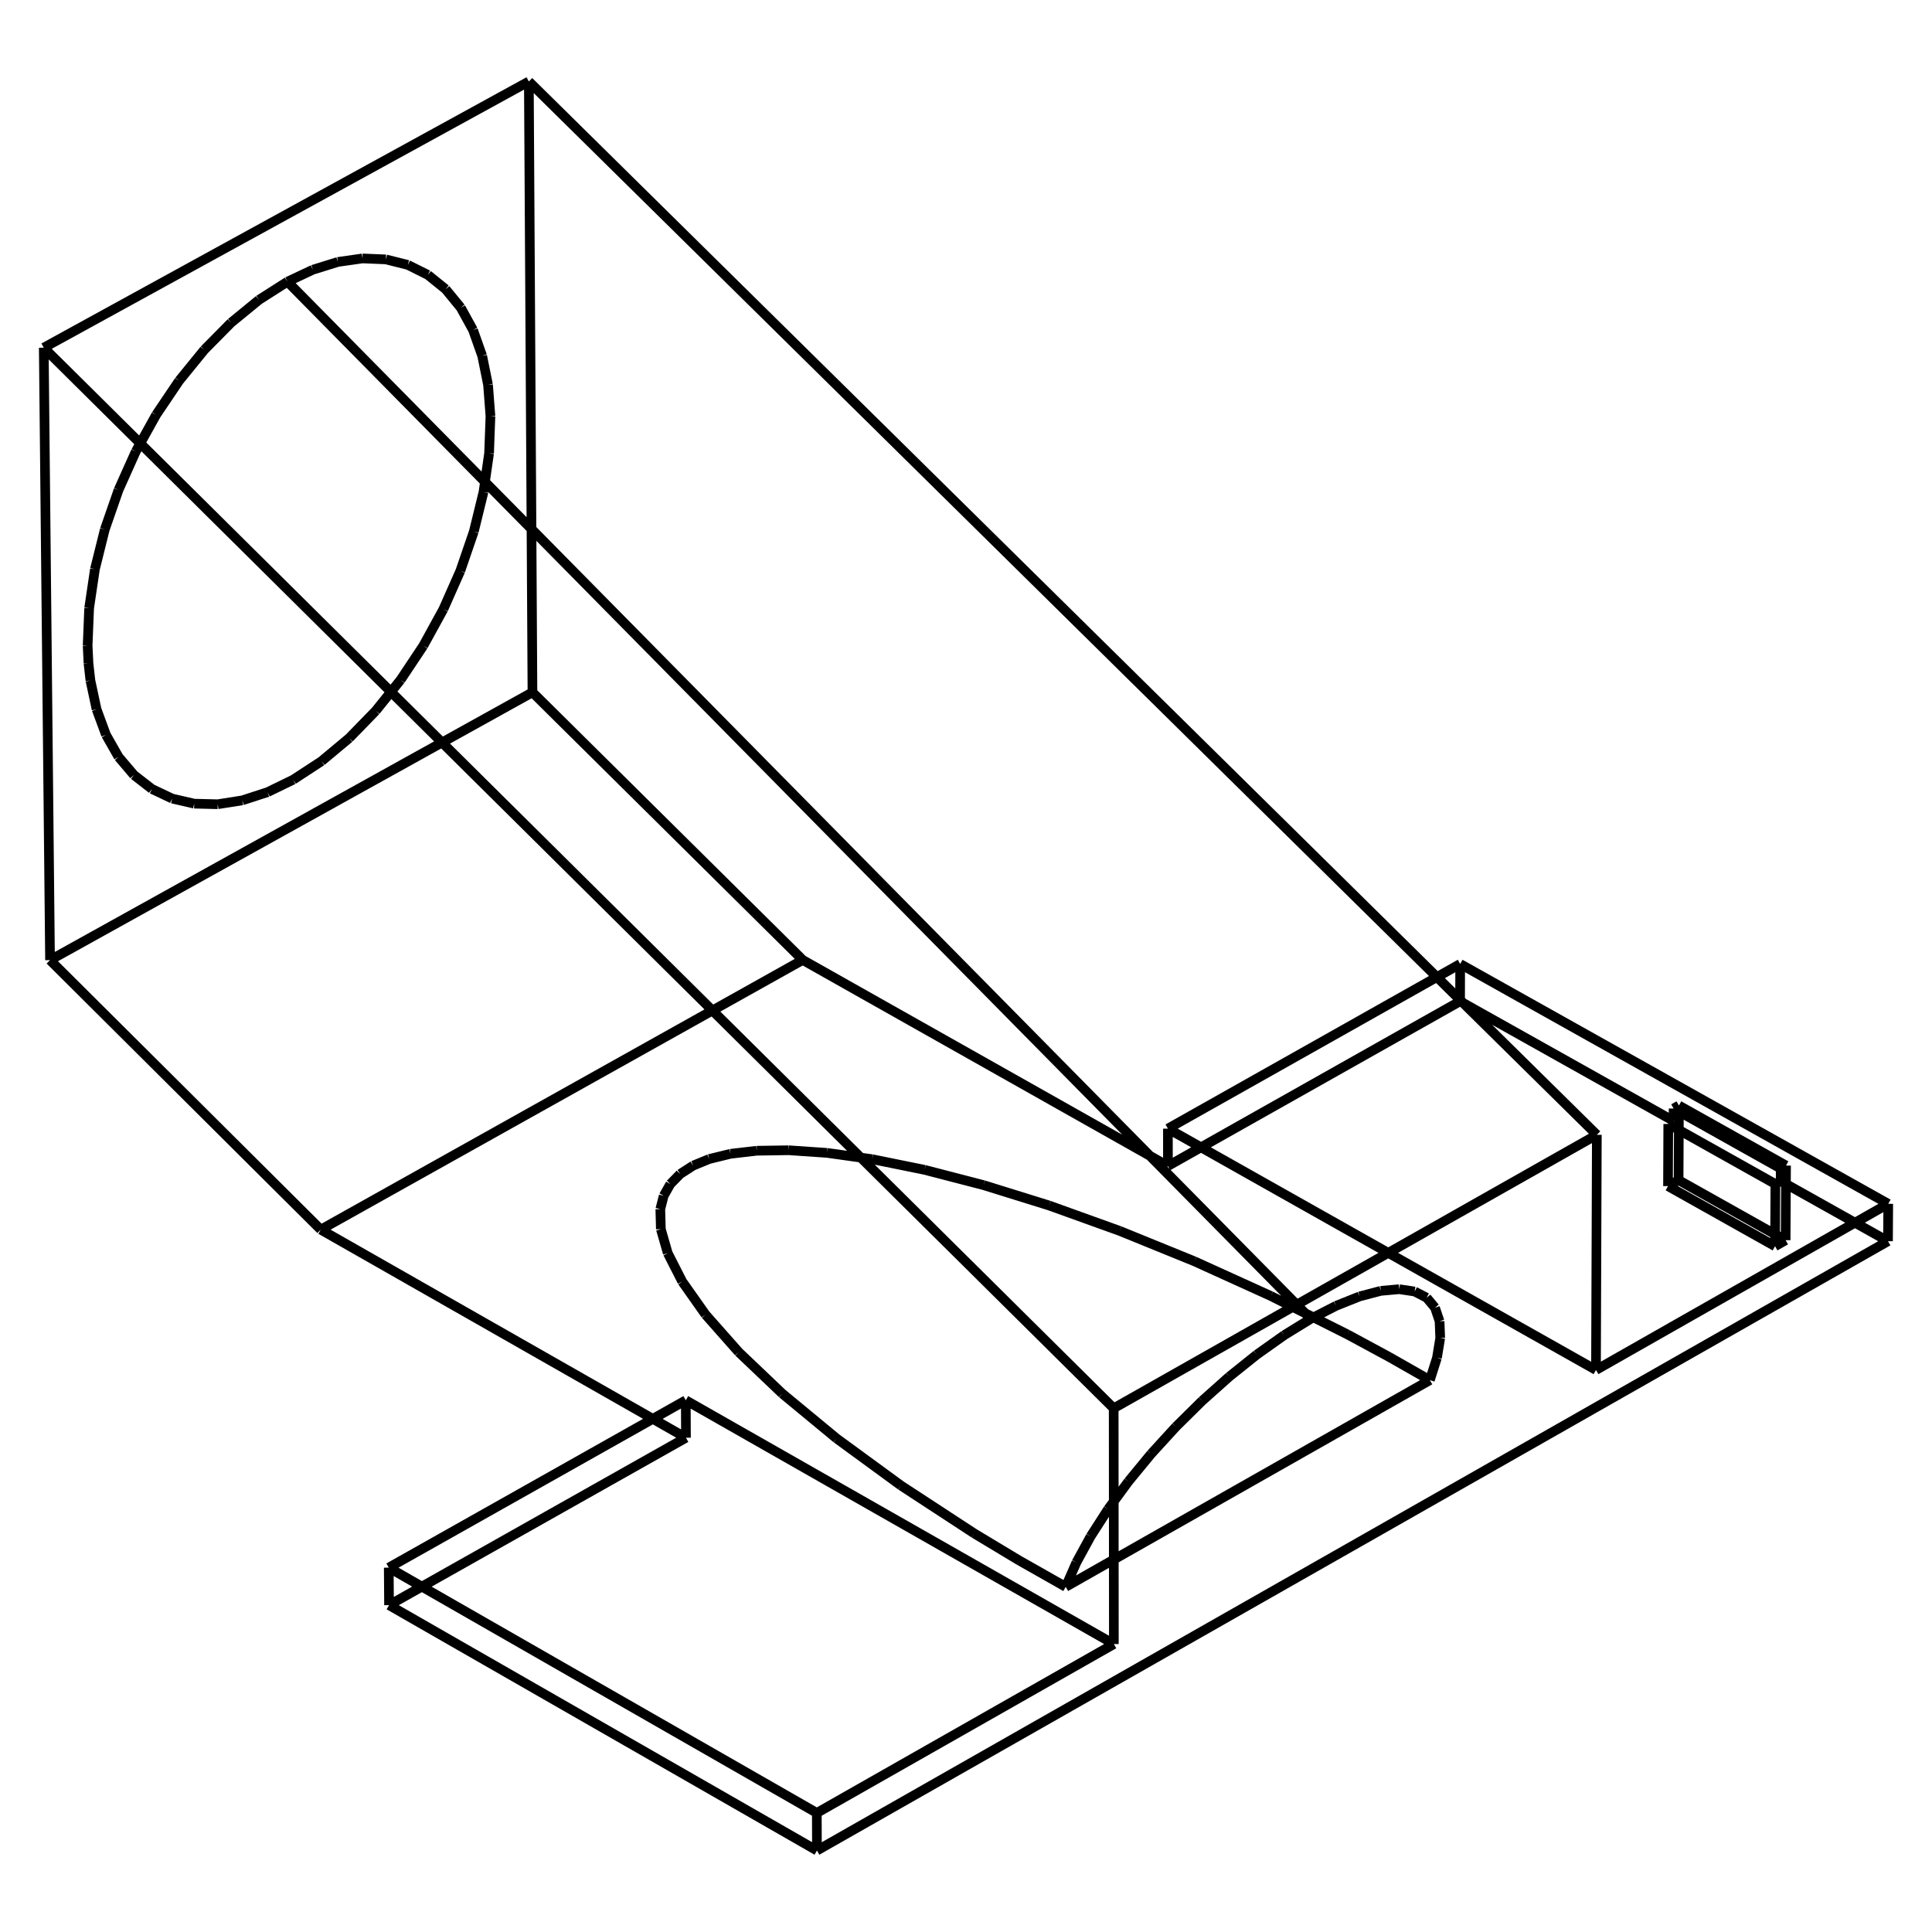
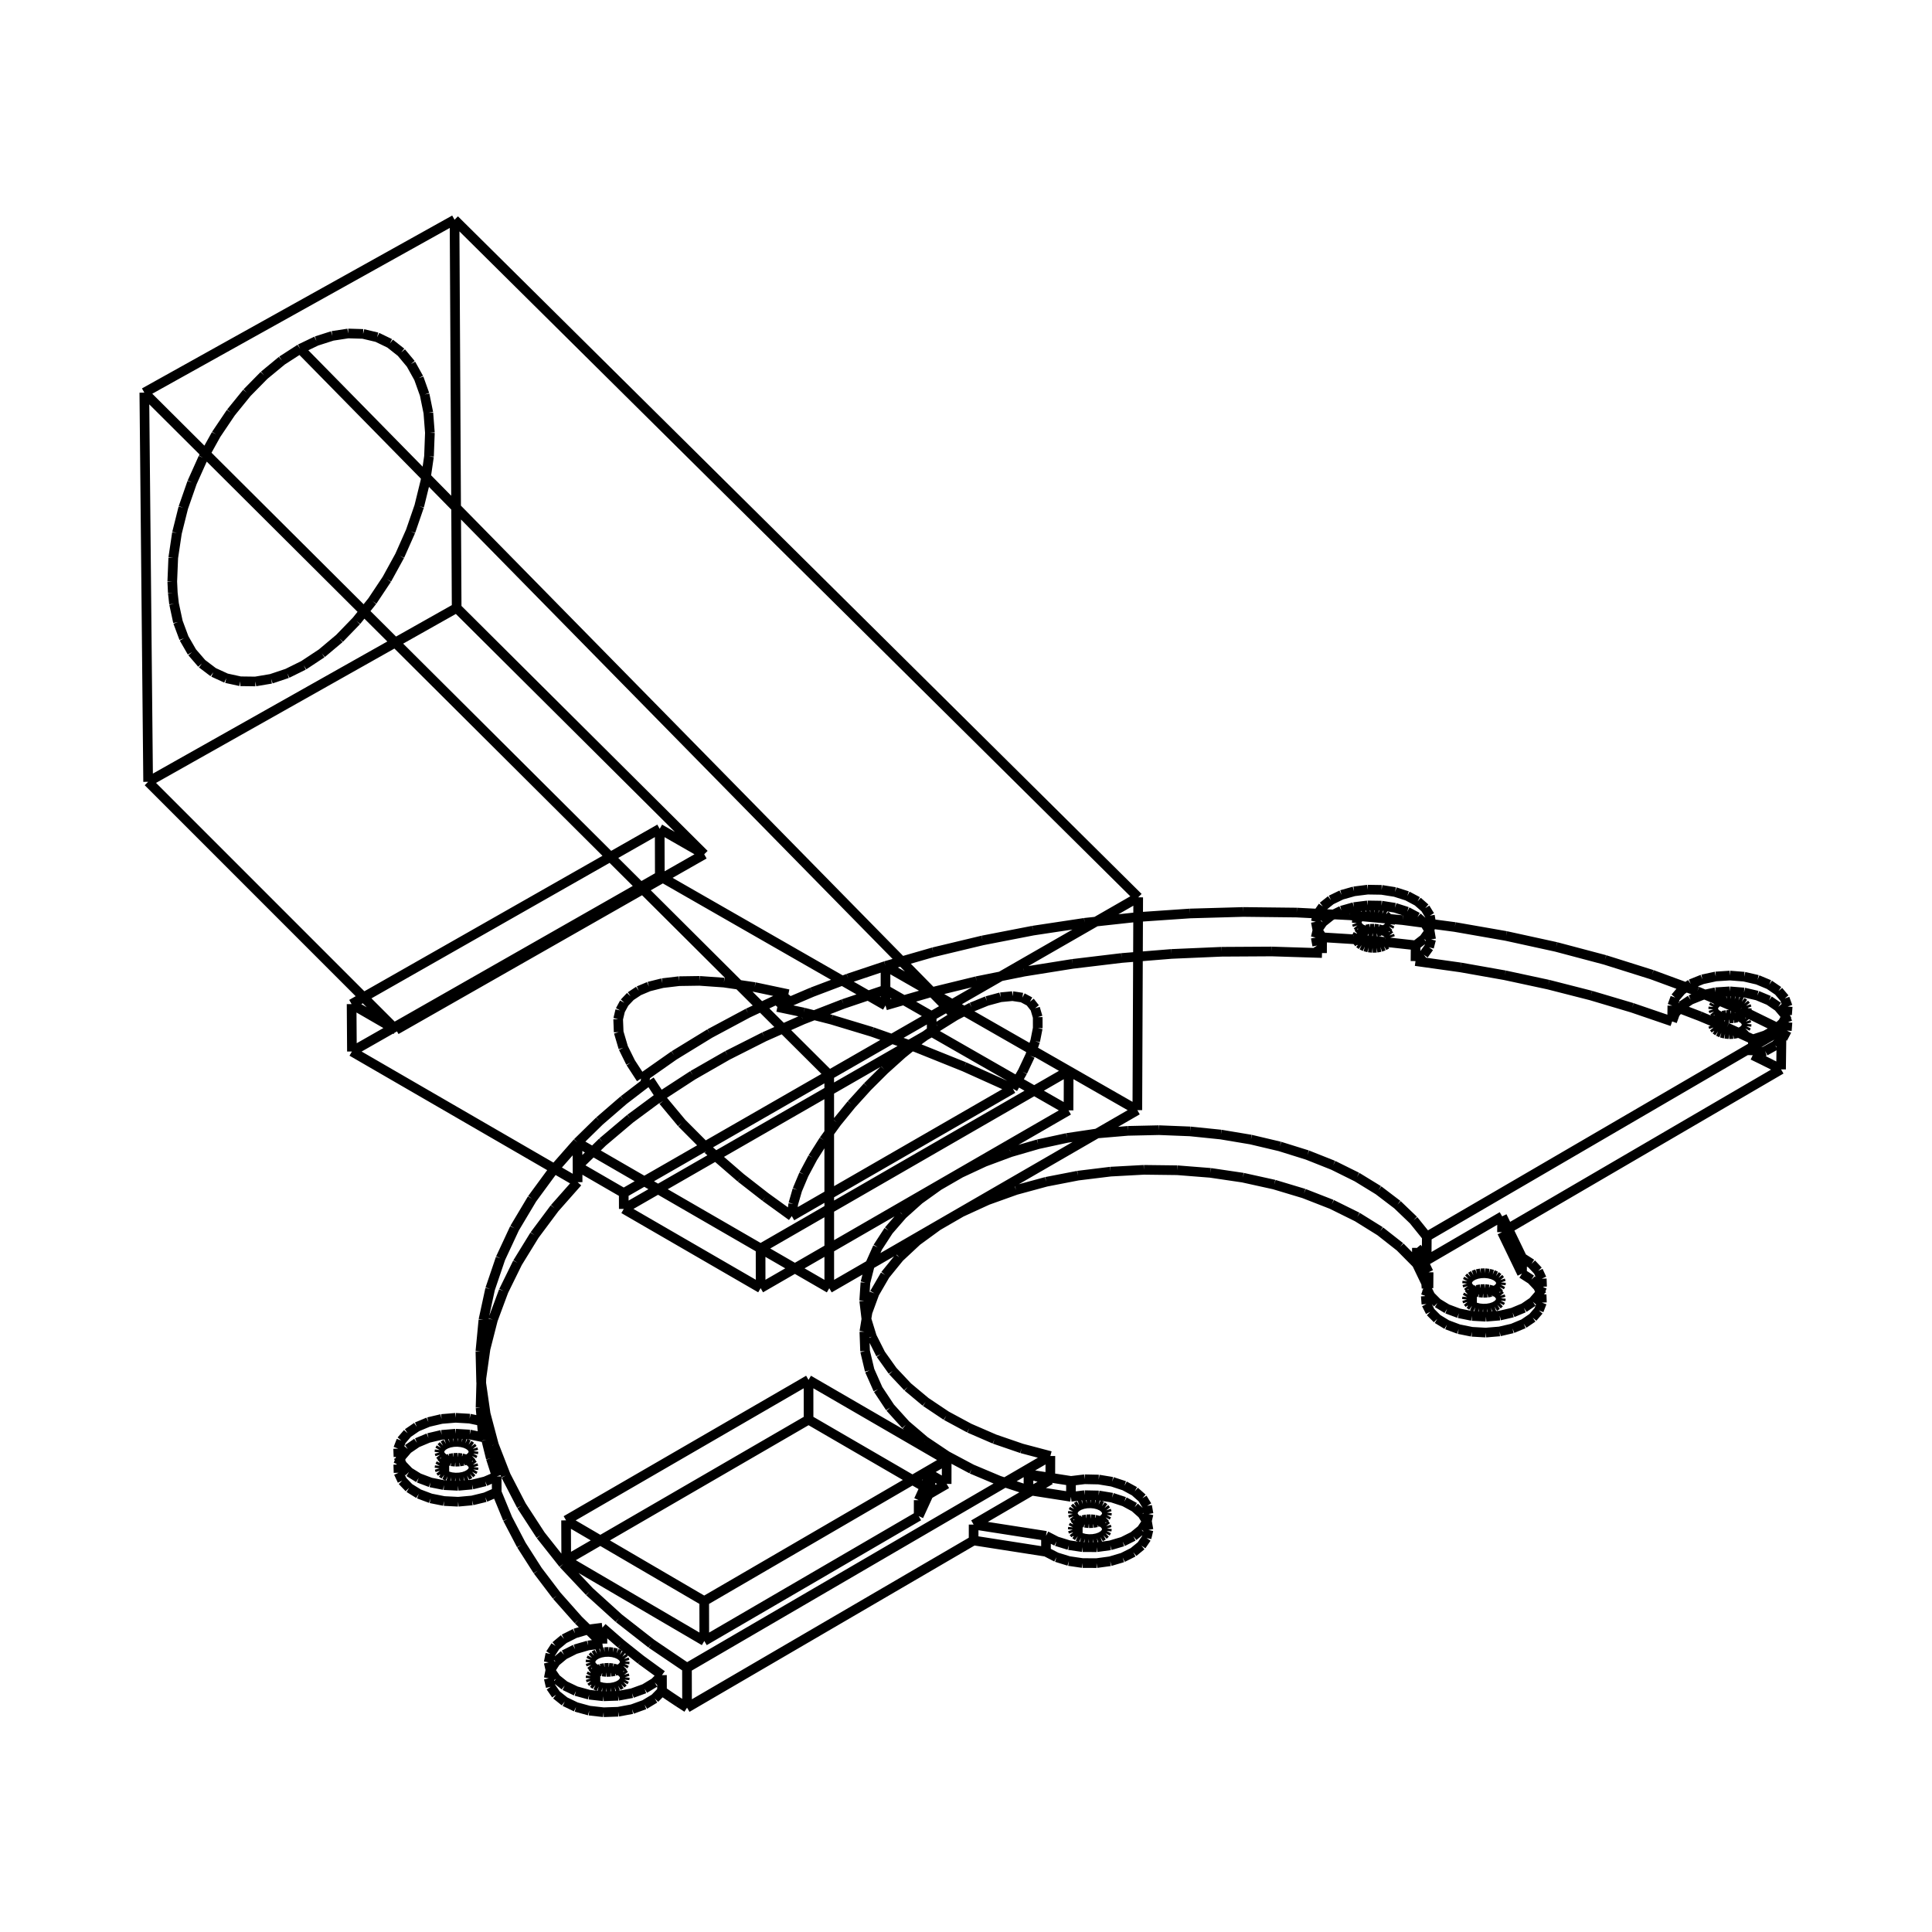
<svg xmlns="http://www.w3.org/2000/svg" viewBox="0 0 800 800">
-   <path d="M695.069,488.661 L690.686,491.146 M690.686,491.146 L690.795,465.407 M690.795,465.407 L692.988,464.165 M692.988,464.165 L693.01,459.014 M695.203,457.772 L693.01,459.014 M695.069,488.661 L695.203,457.772 M690.686,491.146 L735.009,516.029 M735.009,516.029 L739.392,513.539 M739.392,513.539 L695.069,488.661 M735.009,516.029 L735.143,490.275 M735.143,490.275 L690.795,465.407 M781.782,513.952 L338.281,766.263 M161.091,664.658 L338.281,766.263 M284.044,595.333 L161.091,664.658 M132.832,509.162 L284.044,595.333 M132.832,509.162 L332.394,397.499 M483.613,482.809 L332.394,397.499 M604.589,414.599 L483.613,482.809 M692.988,464.165 L604.589,414.599 M737.336,489.031 L735.143,490.275 M781.782,513.952 L737.336,489.031 M592.078,571.484 L575.21,561.88 M575.21,561.88 L557.95,552.553 M557.95,552.553 L526.217,536.636 M526.217,536.636 L494.535,522.259 M494.535,522.259 L463.685,509.703 M463.685,509.703 L434.412,499.17 M434.412,499.17 L407.317,490.745 M407.317,490.745 L382.828,484.398 M382.828,484.398 L361.189,480.009 M361.189,480.009 L342.47,477.385 M342.47,477.385 L326.591,476.295 M326.591,476.295 L313.353,476.495 M313.353,476.495 L302.479,477.765 M302.479,477.765 L293.658,479.928 M293.658,479.928 L287.016,482.66 M287.016,482.66 L281.644,486.122 M281.644,486.122 L277.572,490.292 M277.572,490.292 L274.826,495.148 M274.826,495.148 L273.421,500.663 M273.421,500.663 L273.65,508.984 M273.65,508.984 L276.511,518.922 M276.511,518.922 L282.509,530.685 M282.509,530.685 L292.153,544.346 M292.153,544.346 L305.873,559.865 M305.873,559.865 L323.946,577.071 M323.946,577.071 L346.424,595.647 M346.424,595.647 L373.08,615.132 M373.08,615.132 L403.385,634.946 M403.385,634.946 L422.011,646.149 M422.011,646.149 L441.291,657.075 M441.291,657.075 L592.078,571.484 M737.363,483.877 L737.336,489.031 M737.363,483.877 L693.01,459.014 M604.589,414.599 L604.626,399.16 M781.878,498.478 L604.626,399.16 M781.782,513.952 L781.878,498.478 M739.556,482.632 L695.203,457.772 M737.363,483.877 L739.556,482.632 M739.392,513.539 L739.556,482.632 M660.866,567.275 L781.878,498.478 M660.866,567.275 L661.217,469.901 M461.157,583.145 L661.217,469.901 M461.228,680.772 L461.157,583.145 M338.228,750.699 L461.228,680.772 M338.281,766.263 L338.228,750.699 M161.091,664.658 L160.978,649.13 M160.978,649.13 L338.228,750.699 M283.973,579.829 L160.978,649.13 M283.973,579.829 L284.044,595.333 M283.973,579.829 L461.228,680.772 M18.122,143.974 L461.157,583.145 M20.718,397.57 L18.122,143.974 M20.718,397.57 L132.832,509.162 M220.479,286.665 L20.718,397.57 M332.394,397.499 L220.479,286.665 M660.866,567.275 L483.609,467.346 M483.613,482.809 L483.609,467.346 M220.479,286.665 L218.985,33.737 M661.217,469.901 L218.985,33.737 M604.626,399.16 L483.609,467.346 M542.746,546.104 L526.346,529.481 M526.346,529.481 L509.954,512.866 M509.954,512.866 L493.57,496.26 M493.57,496.26 L477.194,479.663 M477.194,479.663 L460.827,463.073 M460.827,463.073 L444.468,446.493 M444.468,446.493 L428.118,429.92 M428.118,429.92 L411.775,413.356 M411.775,413.356 L395.441,396.801 M395.441,396.801 L379.116,380.254 M379.116,380.254 L362.799,363.715 M362.799,363.715 L346.49,347.185 M346.49,347.185 L330.189,330.663 M330.189,330.663 L313.896,314.149 M313.896,314.149 L297.612,297.644 M297.612,297.644 L281.336,281.148 M281.336,281.148 L265.069,264.659 M265.069,264.659 L248.809,248.179 M248.809,248.179 L232.558,231.708 M232.558,231.708 L216.315,215.245 M216.315,215.245 L200.081,198.79 M200.081,198.79 L183.854,182.343 M183.854,182.343 L167.636,165.905 M167.636,165.905 L151.426,149.475 M151.426,149.475 L135.225,133.054 M135.225,133.054 L119.031,116.64 M119.031,116.64 L107.236,124.166 M107.236,124.166 L95.688,133.622 M95.688,133.622 L84.594,144.851 M84.594,144.851 L74.179,157.644 M74.179,157.644 L64.655,171.765 M64.655,171.765 L56.228,186.944 M56.228,186.944 L49.086,202.879 M49.086,202.879 L43.398,219.24 M43.398,219.24 L39.306,235.675 M39.306,235.675 L36.914,251.819 M36.914,251.819 L36.287,267.307 M36.287,267.307 L36.643,274.695 M36.643,274.695 L37.443,281.788 M37.443,281.788 L39.986,293.689 M39.986,293.689 L43.898,304.296 M43.898,304.296 L49.098,313.427 M49.098,313.427 L55.481,320.936 M55.481,320.936 L62.924,326.709 M62.924,326.709 L71.284,330.67 M71.284,330.67 L80.413,332.777 M80.413,332.777 L90.151,333.019 M90.151,333.019 L100.337,331.413 M100.337,331.413 L110.81,328.002 M110.81,328.002 L121.409,322.849 M121.409,322.849 L133.136,315.186 M133.136,315.186 L144.6,305.621 M144.6,305.621 L155.587,294.328 M155.587,294.328 L165.885,281.508 M165.885,281.508 L175.285,267.395 M175.285,267.395 L183.591,252.255 M183.591,252.255 L190.617,236.383 M190.617,236.383 L196.2,220.104 M196.2,220.104 L200.201,203.762 M200.201,203.762 L202.517,187.715 M202.517,187.715 L203.084,172.321 M203.084,172.321 L202.082,159.312 M202.082,159.312 L199.663,147.352 M199.663,147.352 L195.876,136.653 M195.876,136.653 L190.795,127.402 M190.795,127.402 L184.519,119.751 M184.519,119.751 L177.169,113.82 M177.169,113.82 L168.881,109.691 M168.881,109.691 L159.803,107.415 M159.803,107.415 L150.092,107.009 M150.092,107.009 L139.909,108.463 M139.909,108.463 L129.55,111.687 M129.55,111.687 L119.031,116.64 M542.746,546.104 L553.228,540.714 M553.228,540.714 L562.96,536.825 M562.96,536.825 L571.745,534.517 M571.745,534.517 L579.403,533.834 M579.403,533.834 L585.781,534.789 M585.781,534.789 L590.75,537.36 M590.75,537.36 L594.209,541.492 M594.209,541.492 L596.092,547.1 M596.092,547.1 L596.361,554.067 M596.361,554.067 L595.013,562.251 M595.013,562.251 L592.078,571.484 M441.291,657.075 L445.723,646.963 M445.723,646.963 L451.609,636.177 M451.609,636.177 L458.829,624.937 M458.829,624.937 L467.237,613.473 M467.237,613.473 L476.659,602.02 M476.659,602.02 L486.903,590.814 M486.903,590.814 L497.759,580.085 M497.759,580.085 L509.004,570.054 M509.004,570.054 L520.405,560.925 M520.405,560.925 L531.73,552.888 M531.73,552.888 L542.746,546.104 M218.985,33.737 L18.122,143.974" stroke="black" stroke-width="4" fill="red" />
+   <path d="M443.477,613.215 L443.456,619.798 M443.477,613.215 L449.154,612.531 M449.154,612.531 L454.954,612.651 M454.954,612.651 L460.544,613.568 M460.544,613.568 L465.608,615.228 M465.608,615.228 L469.855,617.539 M469.855,617.539 L473.044,620.368 M473.044,620.368 L474.992,623.555 M474.992,623.555 L475.586,626.917 M475.586,626.917 L474.792,630.263 M474.792,630.263 L472.655,633.401 M472.655,633.401 L469.295,636.152 M469.295,636.152 L464.905,638.358 M464.905,638.358 L459.735,639.892 M459.735,639.892 L454.082,640.666 M454.082,640.666 L448.268,640.636 M448.268,640.636 L442.629,639.804 M442.629,639.804 L437.485,638.216 M437.485,638.216 L433.132,635.966 M433.132,635.966 L433.114,642.553 M433.114,642.553 L437.466,644.805 M437.466,644.805 L442.608,646.392 M442.608,646.392 L448.246,647.225 M448.246,647.225 L454.058,647.255 M454.058,647.255 L459.71,646.48 M459.71,646.48 L464.879,644.946 M464.879,644.946 L469.268,642.74 M469.268,642.74 L472.627,639.988 M472.627,639.988 L474.764,636.85 M474.764,636.85 L475.558,633.503 M475.558,633.503 L474.964,630.14 M474.964,630.14 L473.017,626.953 M473.017,626.953 L469.829,624.123 M469.829,624.123 L465.582,621.811 M465.582,621.811 L460.52,620.15 M460.52,620.15 L454.93,619.234 M454.93,619.234 L449.132,619.114 M449.132,619.114 L443.456,619.798 M443.456,619.798 L425.863,617.059 M425.88,610.477 L425.863,617.059 M443.477,613.215 L425.88,610.477 M403.163,631.295 L433.132,635.966 M403.163,631.295 L434.906,612.782 M434.906,612.782 L431.862,612.061 M431.862,612.061 L428.852,611.292 M428.852,611.292 L425.88,610.477 M446.301,629.52 L445.242,628.737 M445.242,628.737 L444.535,627.83 M444.535,627.83 L444.221,626.853 M444.221,626.853 L444.318,625.861 M444.318,625.861 L444.82,624.912 M444.82,624.912 L445.699,624.061 M445.699,624.061 L446.902,623.359 M446.902,623.359 L448.36,622.845 M448.36,622.845 L449.989,622.549 M449.989,622.549 L451.693,622.489 M451.693,622.489 L453.374,622.669 M453.374,622.669 L454.934,623.076 M454.934,623.076 L456.283,623.689 M456.283,623.689 L457.342,624.471 M457.342,624.471 L458.05,625.377 M458.05,625.377 L458.365,626.355 M458.365,626.355 L458.269,627.347 M458.269,627.347 L457.767,628.296 M457.767,628.296 L456.89,629.147 M456.89,629.147 L455.686,629.85 M455.686,629.85 L454.228,630.364 M454.228,630.364 L452.598,630.66 M452.598,630.66 L450.893,630.72 M450.893,630.72 L449.211,630.541 M449.211,630.541 L447.65,630.133 M447.65,630.133 L446.301,629.52 M403.151,637.881 L433.114,642.553 M403.163,631.295 L403.151,637.881 M403.151,637.881 L284.496,707.113 M284.496,707.113 L280.974,704.849 M280.974,704.849 L277.516,702.553 M277.516,702.553 L274.123,700.226 M249.453,680.582 L243.547,681.342 M243.547,681.342 L238.136,682.927 M238.136,682.927 L233.551,685.24 M233.551,685.24 L230.076,688.139 M230.076,688.139 L227.924,691.447 M227.924,691.447 L227.228,694.96 M227.228,694.96 L228.031,698.463 M228.031,698.463 L230.287,701.739 M230.287,701.739 L233.856,704.588 M233.856,704.588 L238.519,706.833 M238.519,706.833 L243.989,708.336 M243.989,708.336 L249.93,709.003 M249.93,709.003 L255.976,708.795 M255.976,708.795 L261.752,707.722 M261.752,707.722 L266.904,705.853 M266.904,705.853 L271.114,703.301 M271.114,703.301 L274.123,700.226 M249.453,680.582 L239.473,670.816 M239.473,670.816 L230.53,660.73 M230.53,660.73 L222.655,650.36 M222.655,650.36 L215.875,639.744 M215.875,639.744 L210.213,628.924 M210.213,628.924 L205.686,617.937 M200.022,595.149 L194.51,594.005 M194.51,594.005 L188.679,593.665 M188.679,593.665 L182.868,594.149 M182.868,594.149 L177.419,595.428 M177.419,595.428 L172.648,597.429 M172.648,597.429 L168.836,600.034 M168.836,600.034 L166.207,603.091 M166.207,603.091 L164.914,606.422 M164.914,606.422 L165.034,609.832 M165.034,609.832 L166.561,613.121 M166.561,613.121 L169.407,616.095 M169.407,616.095 L173.406,618.581 M173.406,618.581 L178.322,620.431 M178.322,620.431 L183.868,621.537 M183.868,621.537 L189.718,621.834 M189.718,621.834 L195.528,621.305 M195.528,621.305 L200.957,619.98 M200.957,619.98 L205.686,617.937 M200.022,595.149 L198.986,582.926 M198.986,582.926 L199.328,570.705 M199.328,570.705 L201.043,558.539 M201.043,558.539 L204.12,546.478 M204.12,546.478 L208.543,534.575 M208.543,534.575 L214.29,522.878 M214.29,522.878 L221.333,511.436 M221.333,511.436 L229.64,500.298 M229.64,500.298 L239.174,489.51 M145.728,435.408 L239.174,489.51 M273.216,362.775 L145.728,435.408 M366.665,416.339 L273.216,362.775 M366.665,416.339 L385.262,410.951 M385.262,410.951 L404.42,406.274 M404.42,406.274 L424.062,402.328 M424.062,402.328 L444.106,399.126 M444.106,399.126 L464.468,396.683 M464.468,396.683 L485.066,395.008 M485.066,395.008 L505.814,394.108 M505.814,394.108 L526.627,393.985 M526.627,393.985 L547.42,394.641 M586.132,397.968 L589.549,395.311 M589.549,395.311 L591.742,392.257 M591.742,392.257 L592.584,388.986 M592.584,388.986 L592.027,385.688 M592.027,385.688 L590.103,382.558 M590.103,382.558 L586.927,379.778 M586.927,379.778 L582.685,377.511 M582.685,377.511 L577.625,375.888 M577.625,375.888 L572.044,375.005 M572.044,375.005 L566.267,374.914 M566.267,374.914 L560.633,375.618 M560.633,375.618 L555.47,377.078 M555.47,377.078 L551.08,379.208 M551.08,379.208 L547.721,381.885 M547.721,381.885 L545.59,384.95 M545.59,384.95 L544.812,388.226 M544.812,388.226 L545.434,391.521 M545.434,391.521 L547.42,394.641 M586.132,397.968 L604.777,400.581 M604.777,400.581 L623.134,403.832 M623.134,403.832 L641.137,407.708 M641.137,407.708 L658.724,412.197 M658.724,412.197 L675.833,417.283 M675.833,417.283 L692.404,422.95 M725.776,436.93 L730.898,435.242 M730.898,435.242 L735.12,432.877 M735.12,432.877 L738.18,429.979 M738.18,429.979 L739.892,426.73 M739.892,426.73 L740.152,423.327 M740.152,423.327 L738.944,419.981 M738.944,419.981 L736.343,416.898 M736.343,416.898 L732.51,414.266 M732.51,414.266 L727.681,412.246 M727.681,412.246 L722.153,410.963 M722.153,410.963 L716.264,410.495 M716.264,410.495 L710.377,410.87 M710.377,410.87 L704.851,412.066 M704.851,412.066 L700.027,414.009 M700.027,414.009 L696.199,416.581 M696.199,416.581 L693.605,419.623 M693.605,419.623 L692.404,422.95 M725.776,436.93 L729.736,438.852 M729.736,438.852 L733.643,440.809 M733.643,440.809 L737.496,442.803 M737.496,442.803 L621.949,510.22 M630.228,527.373 L621.949,510.22 M591.5,533.387 L590.384,536.653 M590.384,536.653 L590.644,539.988 M590.644,539.988 L592.264,543.2 M592.264,543.2 L595.153,546.107 M595.153,546.107 L599.147,548.541 M599.147,548.541 L604.018,550.364 M604.018,550.364 L609.486,551.47 M609.486,551.47 L615.239,551.795 M615.239,551.795 L620.946,551.322 M620.946,551.322 L626.282,550.078 M626.282,550.078 L630.94,548.133 M630.94,548.133 L634.654,545.6 M634.654,545.6 L637.212,542.623 M637.212,542.623 L638.469,539.374 M638.469,539.374 L638.352,536.037 M638.352,536.037 L636.871,532.805 M636.871,532.805 L634.11,529.861 M634.11,529.861 L630.228,527.373 M586.655,523.29 L591.5,533.387 M586.655,523.29 L579.737,516.304 M579.737,516.304 L571.488,509.822 M571.488,509.822 L562.019,503.929 M562.019,503.929 L551.456,498.701 M551.456,498.701 L539.938,494.207 M539.938,494.207 L527.617,490.504 M527.617,490.504 L514.655,487.641 M514.655,487.641 L501.222,485.654 M501.222,485.654 L487.493,484.57 M487.493,484.57 L473.649,484.401 M473.649,484.401 L459.87,485.15 M459.87,485.15 L446.336,486.808 M446.336,486.808 L433.225,489.354 M433.225,489.354 L420.709,492.753 M420.709,492.753 L408.951,496.963 M408.951,496.963 L398.106,501.929 M398.106,501.929 L388.319,507.586 M388.319,507.586 L379.718,513.861 M379.718,513.861 L372.418,520.673 M372.418,520.673 L366.517,527.931 M366.517,527.931 L362.095,535.542 M362.095,535.542 L359.213,543.405 M359.213,543.405 L357.911,551.417 M357.911,551.417 L358.209,559.471 M358.209,559.471 L360.106,567.46 M360.106,567.46 L363.58,575.28 M363.58,575.28 L368.585,582.824 M368.585,582.824 L375.059,589.992 M375.059,589.992 L382.916,596.687 M382.916,596.687 L392.054,602.82 M392.054,602.82 L402.351,608.308 M402.351,608.308 L413.671,613.075 M413.671,613.075 L425.863,617.059 M446.28,636.106 L447.628,636.719 M447.628,636.719 L449.189,637.127 M449.189,637.127 L450.871,637.307 M450.871,637.307 L452.575,637.247 M452.575,637.247 L454.204,636.951 M454.204,636.951 L455.663,636.436 M455.663,636.436 L456.866,635.733 M456.866,635.733 L457.743,634.882 M457.743,634.882 L458.245,633.933 M458.245,633.933 L458.341,632.94 M458.341,632.94 L458.026,631.962 M458.026,631.962 L457.318,631.056 M457.318,631.056 L456.259,630.274 M456.259,630.274 L454.911,629.661 M454.911,629.661 L453.351,629.253 M453.351,629.253 L451.67,629.074 M451.67,629.074 L449.966,629.134 M449.966,629.134 L448.338,629.43 M448.338,629.43 L446.88,629.944 M446.88,629.944 L445.677,630.646 M445.677,630.646 L444.799,631.497 M444.799,631.497 L444.297,632.446 M444.297,632.446 L444.2,633.438 M444.2,633.438 L444.514,634.416 M444.514,634.416 L445.221,635.323 M445.221,635.323 L446.28,636.106 M246.568,697.704 L247.914,698.323 M247.914,698.323 L249.475,698.735 M249.475,698.735 L251.161,698.915 M251.161,698.915 L252.874,698.855 M252.874,698.855 L254.514,698.556 M254.514,698.556 L255.985,698.038 M255.985,698.038 L257.203,697.328 M257.203,697.328 L258.095,696.47 M258.095,696.47 L258.612,695.513 M258.612,695.513 L258.721,694.513 M258.721,694.513 L258.418,693.527 M258.418,693.527 L257.72,692.613 M257.72,692.613 L256.668,691.824 M256.668,691.824 L255.322,691.206 M255.322,691.206 L253.761,690.795 M253.761,690.795 L252.076,690.614 M252.076,690.614 L250.364,690.675 M250.364,690.675 L248.725,690.973 M248.725,690.973 L247.254,691.491 M247.254,691.491 L246.036,692.2 M246.036,692.2 L245.143,693.057 M245.143,693.057 L244.626,694.014 M244.626,694.014 L244.516,695.015 M244.516,695.015 L244.818,696.001 M244.818,696.001 L245.515,696.915 M245.515,696.915 L246.568,697.704 M609.525,540.707 L610.872,541.313 M610.872,541.313 L612.427,541.716 M612.427,541.716 L614.1,541.893 M614.1,541.893 L615.793,541.833 M615.793,541.833 L617.409,541.541 M617.409,541.541 L618.852,541.033 M618.852,541.033 L620.039,540.339 M620.039,540.339 L620.902,539.499 M620.902,539.499 L621.39,538.562 M621.39,538.562 L621.474,537.582 M621.474,537.582 L621.151,536.617 M621.151,536.617 L620.438,535.722 M620.438,535.722 L619.377,534.95 M619.377,534.95 L618.031,534.345 M618.031,534.345 L616.476,533.942 M616.476,533.942 L614.804,533.766 M614.804,533.766 L613.112,533.825 M613.112,533.825 L611.498,534.117 M611.498,534.117 L610.055,534.624 M610.055,534.624 L608.867,535.318 M608.867,535.318 L608.004,536.157 M608.004,536.157 L607.516,537.094 M607.516,537.094 L607.43,538.074 M607.43,538.074 L607.753,539.039 M607.753,539.039 L608.465,539.934 M608.465,539.934 L609.525,540.707 M184.006,610.645 L185.342,611.257 M185.342,611.257 L186.892,611.663 M186.892,611.663 L188.568,611.842 M188.568,611.842 L190.271,611.782 M190.271,611.782 L191.903,611.487 M191.903,611.487 L193.367,610.975 M193.367,610.975 L194.581,610.274 M194.581,610.274 L195.472,609.426 M195.472,609.426 L195.989,608.48 M195.989,608.48 L196.102,607.491 M196.102,607.491 L195.805,606.516 M195.805,606.516 L195.115,605.613 M195.115,605.613 L194.072,604.833 M194.072,604.833 L192.736,604.223 M192.736,604.223 L191.186,603.816 M191.186,603.816 L189.512,603.638 M189.512,603.638 L187.81,603.697 M187.81,603.697 L186.179,603.992 M186.179,603.992 L184.714,604.504 M184.714,604.504 L183.501,605.205 M183.501,605.205 L182.61,606.052 M182.61,606.052 L182.092,606.998 M182.092,606.998 L181.977,607.987 M181.977,607.987 L182.274,608.961 M182.274,608.961 L182.963,609.865 M182.963,609.865 L184.006,610.645 M385.279,617.145 L380.404,627.778 M385.279,617.145 L334.807,587.839 M334.807,587.839 L234.465,646.031 M234.465,646.031 L291.636,679.49 M291.636,679.49 L380.404,627.778 M563.815,391.338 L565.146,391.932 M565.146,391.932 L566.684,392.326 M566.684,392.326 L568.339,392.5 M568.339,392.5 L570.016,392.442 M570.016,392.442 L571.615,392.155 M571.615,392.155 L573.046,391.658 M573.046,391.658 L574.223,390.978 M574.223,390.978 L575.08,390.154 M575.08,390.154 L575.565,389.236 M575.565,389.236 L575.652,388.276 M575.652,388.276 L575.335,387.331 M575.335,387.331 L574.632,386.454 M574.632,386.454 L573.584,385.697 M573.584,385.697 L572.253,385.104 M572.253,385.104 L570.716,384.71 M570.716,384.71 L569.062,384.537 M569.062,384.537 L567.386,384.595 M567.386,384.595 L565.787,384.881 M565.787,384.881 L564.357,385.378 M564.357,385.378 L563.18,386.058 M563.18,386.058 L562.323,386.88 M562.323,386.88 L561.836,387.798 M561.836,387.798 L561.749,388.758 M561.749,388.758 L562.065,389.704 M562.065,389.704 L562.768,390.581 M562.768,390.581 L563.815,391.338 M711.409,427.059 L712.75,427.655 M712.75,427.655 L714.296,428.052 M714.296,428.052 L715.957,428.226 M715.957,428.226 L717.637,428.168 M717.637,428.168 L719.237,427.88 M719.237,427.88 L720.666,427.38 M720.666,427.38 L721.84,426.697 M721.84,426.697 L722.69,425.869 M722.69,425.869 L723.167,424.947 M723.167,424.947 L723.245,423.982 M723.245,423.982 L722.917,423.032 M722.917,423.032 L722.203,422.151 M722.203,422.151 L721.146,421.39 M721.146,421.39 L719.805,420.794 M719.805,420.794 L718.26,420.398 M718.26,420.398 L716.6,420.224 M716.6,420.224 L714.921,420.282 M714.921,420.282 L713.321,420.57 M713.321,420.57 L711.893,421.069 M711.893,421.069 L710.719,421.752 M710.719,421.752 L709.869,422.579 M709.869,422.579 L709.39,423.502 M709.39,423.502 L709.312,424.466 M709.312,424.466 L709.639,425.417 M709.639,425.417 L710.352,426.298 M710.352,426.298 L711.409,427.059 M258.299,500.583 L314.961,533.388 M314.961,533.388 L442.453,459.781 M442.453,459.781 L385.791,427.302 M258.299,500.583 L385.791,427.302 M434.935,602.903 L434.906,612.782 M586.708,516.729 L586.655,523.29 M586.708,516.729 L588.129,518.432 M588.129,518.432 L589.471,520.158 M589.471,520.158 L590.733,521.903 M590.813,512.054 L590.733,521.903 M434.935,602.903 L423.056,599.763 M423.056,599.763 L411.828,595.904 M411.828,595.904 L401.379,591.372 M401.379,591.372 L391.832,586.221 M391.832,586.221 L383.297,580.51 M383.297,580.51 L375.872,574.307 M375.872,574.307 L369.641,567.685 M369.641,567.685 L364.675,560.72 M364.675,560.72 L361.031,553.495 M361.031,553.495 L358.748,546.093 M358.748,546.093 L357.851,538.6 M357.851,538.6 L358.347,531.102 M358.347,531.102 L360.229,523.686 M360.229,523.686 L363.44,516.499 M363.44,516.499 L367.951,509.558 M367.951,509.558 L373.709,502.939 M373.709,502.939 L380.649,496.716 M380.649,496.716 L388.69,490.96 M388.69,490.96 L397.742,485.734 M397.742,485.734 L407.701,481.096 M407.701,481.096 L418.456,477.098 M418.456,477.098 L429.884,473.784 M429.884,473.784 L441.859,471.19 M441.859,471.19 L454.246,469.344 M454.246,469.344 L467.019,468.263 M467.019,468.263 L479.925,467.976 M479.925,467.976 L492.818,468.488 M492.818,468.488 L505.55,469.792 M505.55,469.792 L517.977,471.874 M517.977,471.874 L529.957,474.711 M529.957,474.711 L541.354,478.271 M541.354,478.271 L552.037,482.514 M552.037,482.514 L561.884,487.391 M561.884,487.391 L570.782,492.848 M570.782,492.848 L578.628,498.824 M578.628,498.824 L585.332,505.25 M585.332,505.25 L590.813,512.054 M434.935,602.903 L284.459,690.603 M284.459,690.603 L284.496,707.113 M446.28,636.106 L446.301,629.52 M274.105,693.625 L274.123,700.226 M274.105,693.625 L265.394,687.282 M265.394,687.282 L257.164,680.732 M257.164,680.732 L249.431,673.986 M249.431,673.986 L249.453,680.582 M205.653,611.355 L205.686,617.937 M205.653,611.355 L203.228,603.802 M203.228,603.802 L201.338,596.203 M201.338,596.203 L199.988,588.572 M199.988,588.572 L200.022,595.149 M239.149,482.956 L239.174,489.51 M239.112,473.12 L239.149,482.956 M284.459,690.603 L269.74,680.632 M269.74,680.632 L256.262,670.101 M256.262,670.101 L244.087,659.065 M244.087,659.065 L233.274,647.577 M233.274,647.577 L223.87,635.695 M223.87,635.695 L215.92,623.479 M215.92,623.479 L209.458,610.988 M209.458,610.988 L204.511,598.283 M204.511,598.283 L201.1,585.427 M201.1,585.427 L199.237,572.482 M199.237,572.482 L198.928,559.511 M198.928,559.511 L200.168,546.576 M200.168,546.576 L202.95,533.739 M202.95,533.739 L207.254,521.062 M207.254,521.062 L213.057,508.603 M213.057,508.603 L220.328,496.422 M220.328,496.422 L229.027,484.576 M229.027,484.576 L239.112,473.12 M274.105,693.625 L271.096,696.7 M271.096,696.7 L266.885,699.251 M266.885,699.251 L261.732,701.12 M261.732,701.12 L255.954,702.193 M255.954,702.193 L249.908,702.401 M249.908,702.401 L243.965,701.734 M243.965,701.734 L238.493,700.231 M238.493,700.231 L233.829,697.987 M233.829,697.987 L230.26,695.139 M230.26,695.139 L228.004,691.863 M228.004,691.863 L227.2,688.361 M227.2,688.361 L227.896,684.849 M227.896,684.849 L230.049,681.542 M230.049,681.542 L233.525,678.643 M233.525,678.643 L238.11,676.331 M238.11,676.331 L243.523,674.746 M243.523,674.746 L249.431,673.986 M205.653,611.355 L200.923,613.397 M200.923,613.397 L195.493,614.722 M195.493,614.722 L189.682,615.251 M189.682,615.251 L183.831,614.954 M183.831,614.954 L178.284,613.848 M178.284,613.848 L173.366,611.998 M173.366,611.998 L169.367,609.513 M169.367,609.513 L166.52,606.54 M166.52,606.54 L164.992,603.252 M164.992,603.252 L164.872,599.843 M164.872,599.843 L166.165,596.512 M166.165,596.512 L168.796,593.456 M168.796,593.456 L172.608,590.851 M172.608,590.851 L177.38,588.851 M177.38,588.851 L182.831,587.572 M182.831,587.572 L188.642,587.088 M188.642,587.088 L194.475,587.428 M194.475,587.428 L199.988,588.572 M145.728,435.408 L145.592,415.775 M145.592,415.775 L164.024,426.432 M61.336,323.731 L164.024,426.432 M61.336,323.731 L59.762,162.577 M59.762,162.577 L343.362,445.075 M343.384,533.422 L343.362,445.075 M314.941,516.974 L343.384,533.422 M239.112,473.12 L314.941,516.974 M273.216,362.775 L273.165,343.191 M273.165,343.191 L145.592,415.775 M366.665,416.339 L366.669,409.802 M366.669,409.802 L366.674,399.991 M442.504,443.408 L366.674,399.991 M470.946,459.692 L442.504,443.408 M470.946,459.692 L471.306,371.567 M471.306,371.567 L188.218,90.997 M189.092,251.737 L188.218,90.997 M291.598,353.742 L189.092,251.737 M291.598,353.742 L273.165,343.191 M547.464,388.109 L547.42,394.641 M547.464,388.109 L560.44,388.915 M560.44,388.915 L573.354,390.024 M573.354,390.024 L586.184,391.434 M586.184,391.434 L586.132,397.968 M692.479,416.411 L692.404,422.95 M692.479,416.411 L703.937,420.795 M703.937,420.795 L715.07,425.457 M715.07,425.457 L725.859,430.389 M725.859,430.389 L725.776,436.93 M737.711,426.439 L737.496,442.803 M366.674,399.991 L386.441,394.298 M386.441,394.298 L406.837,389.408 M406.837,389.408 L427.766,385.342 M427.766,385.342 L449.13,382.118 M449.13,382.118 L470.831,379.751 M470.831,379.751 L492.768,378.25 M492.768,378.25 L514.838,377.624 M514.838,377.624 L536.942,377.874 M536.942,377.874 L558.975,378.999 M558.975,378.999 L580.835,380.995 M580.835,380.995 L602.423,383.853 M602.423,383.853 L623.637,387.559 M623.637,387.559 L644.379,392.098 M644.379,392.098 L664.551,397.449 M664.551,397.449 L684.061,403.588 M684.061,403.588 L702.816,410.487 M702.816,410.487 L720.728,418.116 M720.728,418.116 L737.711,426.439 M547.464,388.109 L545.477,384.99 M545.477,384.99 L544.855,381.696 M544.855,381.696 L545.633,378.42 M545.633,378.42 L547.765,375.355 M547.765,375.355 L551.125,372.68 M551.125,372.68 L555.515,370.55 M555.515,370.55 L560.679,369.09 M560.679,369.09 L566.315,368.386 M566.315,368.386 L572.093,368.477 M572.093,368.477 L577.675,369.36 M577.675,369.36 L582.736,370.982 M582.736,370.982 L586.979,373.249 M586.979,373.249 L590.156,376.029 M590.156,376.029 L592.08,379.158 M592.08,379.158 L592.638,382.455 M592.638,382.455 L591.795,385.726 M591.795,385.726 L589.601,388.779 M589.601,388.779 L586.184,391.434 M692.479,416.411 L693.681,413.085 M693.681,413.085 L696.276,410.043 M696.276,410.043 L700.104,407.473 M700.104,407.473 L704.93,405.53 M704.93,405.53 L710.456,404.334 M710.456,404.334 L716.345,403.959 M716.345,403.959 L722.235,404.427 M722.235,404.427 L727.765,405.71 M727.765,405.71 L732.595,407.729 M732.595,407.729 L736.428,410.36 M736.428,410.36 L739.03,413.443 M739.03,413.443 L740.238,416.788 M740.238,416.788 L739.979,420.19 M739.979,420.19 L738.266,423.439 M738.266,423.439 L735.205,426.336 M735.205,426.336 L730.983,428.701 M730.983,428.701 L725.859,430.389 M621.949,510.22 L622.01,503.662 M590.733,521.903 L622.01,503.662 M737.711,426.439 L590.813,512.054 M630.29,520.81 L622.01,503.662 M630.29,520.81 L630.228,527.373 M630.29,520.81 L634.173,523.298 M634.173,523.298 L636.935,526.242 M636.935,526.242 L638.417,529.473 M638.417,529.473 L638.533,532.809 M638.533,532.809 L637.276,536.057 M637.276,536.057 L634.718,539.033 M634.718,539.033 L631.003,541.566 M631.003,541.566 L626.344,543.511 M626.344,543.511 L621.007,544.755 M621.007,544.755 L615.298,545.228 M615.298,545.228 L609.544,544.902 M609.544,544.902 L604.074,543.797 M604.074,543.797 L599.203,541.975 M599.203,541.975 L595.208,539.541 M595.208,539.541 L592.318,536.635 M592.318,536.635 L590.697,533.423 M590.697,533.423 L590.438,530.089 M590.438,530.089 L591.554,526.824 M591.554,526.824 L591.5,533.387 M586.708,516.729 L591.554,526.824 M246.568,697.704 L246.544,691.105 M246.544,691.105 L245.492,690.316 M245.492,690.316 L244.794,689.402 M244.794,689.402 L244.492,688.416 M244.492,688.416 L244.602,687.415 M244.602,687.415 L245.119,686.459 M245.119,686.459 L246.013,685.601 M246.013,685.601 L247.231,684.893 M247.231,684.893 L248.702,684.375 M248.702,684.375 L250.341,684.077 M250.341,684.077 L252.053,684.016 M252.053,684.016 L253.739,684.197 M253.739,684.197 L255.3,684.608 M255.3,684.608 L256.646,685.226 M256.646,685.226 L257.699,686.014 M257.699,686.014 L258.398,686.928 M258.398,686.928 L258.701,687.914 M258.701,687.914 L258.591,688.914 M258.591,688.914 L258.075,689.871 M258.075,689.871 L257.182,690.729 M257.182,690.729 L255.964,691.438 M255.964,691.438 L254.492,691.957 M254.492,691.957 L252.852,692.255 M252.852,692.255 L251.139,692.315 M251.139,692.315 L249.452,692.135 M249.452,692.135 L247.89,691.723 M247.89,691.723 L246.544,691.105 M609.525,540.707 L609.583,534.142 M609.583,534.142 L608.523,533.369 M608.523,533.369 L607.81,532.475 M607.81,532.475 L607.488,531.509 M607.488,531.509 L607.573,530.53 M607.573,530.53 L608.062,529.593 M608.062,529.593 L608.925,528.754 M608.925,528.754 L610.113,528.06 M610.113,528.06 L611.556,527.553 M611.556,527.553 L613.171,527.261 M613.171,527.261 L614.863,527.202 M614.863,527.202 L616.536,527.379 M616.536,527.379 L618.09,527.781 M618.09,527.781 L619.437,528.386 M619.437,528.386 L620.498,529.158 M620.498,529.158 L621.211,530.053 M621.211,530.053 L621.535,531.018 M621.535,531.018 L621.45,531.997 M621.45,531.997 L620.962,532.934 M620.962,532.934 L620.1,533.774 M620.1,533.774 L618.912,534.468 M618.912,534.468 L617.468,534.976 M617.468,534.976 L615.853,535.268 M615.853,535.268 L614.159,535.327 M614.159,535.327 L612.486,535.15 M612.486,535.15 L610.93,534.747 M610.93,534.747 L609.583,534.142 M184.006,610.645 L183.969,604.065 M183.969,604.065 L182.926,603.285 M182.926,603.285 L182.236,602.381 M182.236,602.381 L181.94,601.407 M181.94,601.407 L182.054,600.418 M182.054,600.418 L182.572,599.473 M182.572,599.473 L183.464,598.625 M183.464,598.625 L184.677,597.925 M184.677,597.925 L186.142,597.413 M186.142,597.413 L187.773,597.118 M187.773,597.118 L189.476,597.059 M189.476,597.059 L191.151,597.237 M191.151,597.237 L192.701,597.643 M192.701,597.643 L194.037,598.254 M194.037,598.254 L195.08,599.033 M195.08,599.033 L195.77,599.937 M195.77,599.937 L196.068,600.911 M196.068,600.911 L195.954,601.899 M195.954,601.899 L195.437,602.845 M195.437,602.845 L194.546,603.693 M194.546,603.693 L193.332,604.394 M193.332,604.394 L191.867,604.907 M191.867,604.907 L190.235,605.201 M190.235,605.201 L188.532,605.261 M188.532,605.261 L186.856,605.083 M186.856,605.083 L185.305,604.676 M185.305,604.676 L183.969,604.065 M380.404,627.778 L380.411,621.194 M385.287,610.563 L380.411,621.194 M385.287,610.563 L385.279,617.145 M334.807,587.839 L334.799,571.394 M392.002,604.573 L334.799,571.394 M391.988,614.452 L392.002,604.573 M385.287,610.563 L391.988,614.452 M234.465,646.031 L234.4,629.554 M334.799,571.394 L234.4,629.554 M291.636,679.49 L291.602,662.995 M234.4,629.554 L291.602,662.995 M391.988,614.452 L380.411,621.194 M291.602,662.995 L392.002,604.573 M563.815,391.338 L563.862,384.807 M563.862,384.807 L562.815,384.05 M562.815,384.05 L562.112,383.173 M562.112,383.173 L561.796,382.227 M561.796,382.227 L561.883,381.267 M561.883,381.267 L562.37,380.35 M562.37,380.35 L563.227,379.527 M563.227,379.527 L564.405,378.848 M564.405,378.848 L565.835,378.35 M565.835,378.35 L567.434,378.065 M567.434,378.065 L569.11,378.007 M569.11,378.007 L570.765,378.18 M570.765,378.18 L572.302,378.574 M572.302,378.574 L573.634,379.167 M573.634,379.167 L574.681,379.923 M574.681,379.923 L575.384,380.8 M575.384,380.8 L575.702,381.745 M575.702,381.745 L575.615,382.705 M575.615,382.705 L575.129,383.623 M575.129,383.623 L574.273,384.446 M574.273,384.446 L573.095,385.126 M573.095,385.126 L571.664,385.624 M571.664,385.624 L570.064,385.91 M570.064,385.91 L568.388,385.968 M568.388,385.968 L566.732,385.795 M566.732,385.795 L565.194,385.4 M565.194,385.4 L563.862,384.807 M711.409,427.059 L711.489,420.519 M711.489,420.519 L710.432,419.759 M710.432,419.759 L709.719,418.877 M709.719,418.877 L709.392,417.927 M709.392,417.927 L709.47,416.963 M709.47,416.963 L709.948,416.04 M709.948,416.04 L710.799,415.214 M710.799,415.214 L711.973,414.531 M711.973,414.531 L713.402,414.031 M713.402,414.031 L715.002,413.744 M715.002,413.744 L716.681,413.686 M716.681,413.686 L718.342,413.86 M718.342,413.86 L719.887,414.256 M719.887,414.256 L721.228,414.852 M721.228,414.852 L722.286,415.612 M722.286,415.612 L722.999,416.493 M722.999,416.493 L723.327,417.443 M723.327,417.443 L723.25,418.407 M723.25,418.407 L722.773,419.33 M722.773,419.33 L721.922,420.157 M721.922,420.157 L720.748,420.84 M720.748,420.84 L719.319,421.34 M719.319,421.34 L717.718,421.628 M717.718,421.628 L716.038,421.686 M716.038,421.686 L714.376,421.512 M714.376,421.512 L712.83,421.115 M712.83,421.115 L711.489,420.519 M314.961,533.388 L314.941,516.974 M258.278,494.026 L239.149,482.956 M258.299,500.583 L258.278,494.026 M442.453,459.781 L442.504,443.408 M314.941,516.974 L442.504,443.408 M385.791,427.302 L385.798,420.762 M366.669,409.802 L385.798,420.762 M385.798,420.762 L258.278,494.026 M343.384,533.422 L360.229,523.686 M360.229,523.686 L454.246,469.344 M454.246,469.344 L470.946,459.692 M164.024,426.432 L291.598,353.742 M239.149,482.956 L249.526,472.872 M249.526,472.872 L260.973,463.198 M260.973,463.198 L273.443,453.969 M273.443,453.969 L286.886,445.222 M286.886,445.222 L301.246,436.99 M301.246,436.99 L316.466,429.304 M316.466,429.304 L332.486,422.193 M332.486,422.193 L349.242,415.685 M349.242,415.685 L366.669,409.802 M239.112,473.12 L248.243,464.179 M248.243,464.179 L258.217,455.555 M258.217,455.555 L269.001,447.274 M269.001,447.274 L274.635,455.836 M274.635,455.836 L282.303,465.044 M282.303,465.044 L293.108,475.898 M293.108,475.898 L306.744,487.706 M306.744,487.706 L316.886,495.614 M316.886,495.614 L327.862,503.556 M327.862,503.556 L419.4,450.787 M419.4,450.787 L399.302,441.735 M399.302,441.735 L379.446,433.752 M379.446,433.752 L361.137,427.289 M361.137,427.289 L344.311,422.202 M344.311,422.202 L332.784,419.261 M332.784,419.261 L321.898,416.967 M321.898,416.967 L336.273,410.827 M336.273,410.827 L351.214,405.163 M351.214,405.163 L366.674,399.991 M343.362,445.075 L471.306,371.567 M189.092,251.737 L61.336,323.731 M321.898,416.967 L326.445,411.672 M265.443,446.616 L279.148,436.998 M279.148,436.998 L293.929,427.943 M293.929,427.943 L309.719,419.488 M309.719,419.488 L326.445,411.672 M265.443,446.616 L269.001,447.274 M395.517,420.618 L402.334,417.054 M402.334,417.054 L408.652,414.477 M408.652,414.477 L414.337,412.941 M414.337,412.941 L419.27,412.477 M419.27,412.477 L423.346,413.093 M423.346,413.093 L426.483,414.775 M426.483,414.775 L428.613,417.487 M428.613,417.487 L429.695,421.17 M429.695,421.17 L429.706,425.744 M429.706,425.744 L428.648,431.113 M428.648,431.113 L426.544,437.164 M426.544,437.164 L423.439,443.768 M423.439,443.768 L419.4,450.787 M326.445,411.672 L312.504,408.728 M312.504,408.728 L299.767,406.871 M299.767,406.871 L289.636,406.155 M289.636,406.155 L281.201,406.281 M281.201,406.281 L274.284,407.103 M274.284,407.103 L268.683,408.507 M268.683,408.507 L264.475,410.282 M264.475,410.282 L261.081,412.531 M261.081,412.531 L258.523,415.241 M258.523,415.241 L256.814,418.396 M256.814,418.396 L255.966,421.979 M255.966,421.979 L256.183,427.386 M256.183,427.386 L258.098,433.86 M258.098,433.86 L261.141,440.011 M261.141,440.011 L265.443,446.616 M327.862,503.556 L328.474,498.495 M328.474,498.495 L330.152,492.695 M330.152,492.695 L332.86,486.278 M332.86,486.278 L336.543,479.38 M336.543,479.38 L341.124,472.146 M341.124,472.146 L346.505,464.73 M346.505,464.73 L352.572,457.29 M352.572,457.29 L359.198,449.983 M359.198,449.983 L366.24,442.966 M366.24,442.966 L373.549,436.388 M373.549,436.388 L380.971,430.388 M380.971,430.388 L388.345,425.094 M388.345,425.094 L395.517,420.618 M395.517,420.618 L385.019,409.928 M385.019,409.928 L374.527,399.244 M374.527,399.244 L364.039,388.566 M364.039,388.566 L353.557,377.893 M353.557,377.893 L343.08,367.225 M343.08,367.225 L332.609,356.562 M332.609,356.562 L322.142,345.905 M322.142,345.905 L311.681,335.254 M311.681,335.254 L301.226,324.608 M301.226,324.608 L290.775,313.967 M290.775,313.967 L280.33,303.331 M280.33,303.331 L269.891,292.701 M269.891,292.701 L259.456,282.077 M259.456,282.077 L249.027,271.457 M249.027,271.457 L238.603,260.843 M238.603,260.843 L228.184,250.235 M228.184,250.235 L217.771,239.631 M217.771,239.631 L207.362,229.033 M207.362,229.033 L196.959,218.441 M196.959,218.441 L186.562,207.854 M186.562,207.854 L176.169,197.272 M176.169,197.272 L165.782,186.695 M165.782,186.695 L155.4,176.124 M155.4,176.124 L145.023,165.558 M145.023,165.558 L134.652,154.998 M134.652,154.998 L124.285,144.442 M124.285,144.442 L116.742,149.314 M116.742,149.314 L109.356,155.412 M109.356,155.412 L102.259,162.632 M102.259,162.632 L95.596,170.841 M95.596,170.841 L89.503,179.888 M89.503,179.888 L84.11,189.598 M84.11,189.598 L79.538,199.78 M79.538,199.78 L75.896,210.221 M75.896,210.221 L73.275,220.697 M73.275,220.697 L71.74,230.975 M71.74,230.975 L71.334,240.824 M71.334,240.824 L71.559,245.516 M71.559,245.516 L72.068,250.019 M72.068,250.019 L73.69,257.563 M73.69,257.563 L76.187,264.275 M76.187,264.275 L79.509,270.039 M79.509,270.039 L83.587,274.763 M83.587,274.763 L88.344,278.376 M88.344,278.376 L93.688,280.831 M93.688,280.831 L99.523,282.101 M99.523,282.101 L105.749,282.181 M105.749,282.181 L112.263,281.084 M112.263,281.084 L118.96,278.837 M118.96,278.837 L125.737,275.482 M125.737,275.482 L133.238,270.523 M133.238,270.523 L140.571,264.358 M140.571,264.358 L147.599,257.097 M147.599,257.097 L154.187,248.871 M154.187,248.871 L160.202,239.831 M160.202,239.831 L165.518,230.145 M165.518,230.145 L170.015,220.004 M170.015,220.004 L173.59,209.616 M173.59,209.616 L176.153,199.199 M176.153,199.199 L177.639,188.982 M177.639,188.982 L178.007,179.194 M178.007,179.194 L177.37,170.934 M177.37,170.934 L175.828,163.351 M175.828,163.351 L173.41,156.58 M173.41,156.58 L170.164,150.739 M170.164,150.739 L166.154,145.924 M166.154,145.924 L161.456,142.21 M161.456,142.21 L156.159,139.649 M156.159,139.649 L150.356,138.271 M150.356,138.271 L144.147,138.086 M144.147,138.086 L137.636,139.087 M137.636,139.087 L131.012,141.215 M131.012,141.215 L124.285,144.442 M188.218,90.997 L59.762,162.577" stroke="black" stroke-width="4" fill="red" />
</svg>
